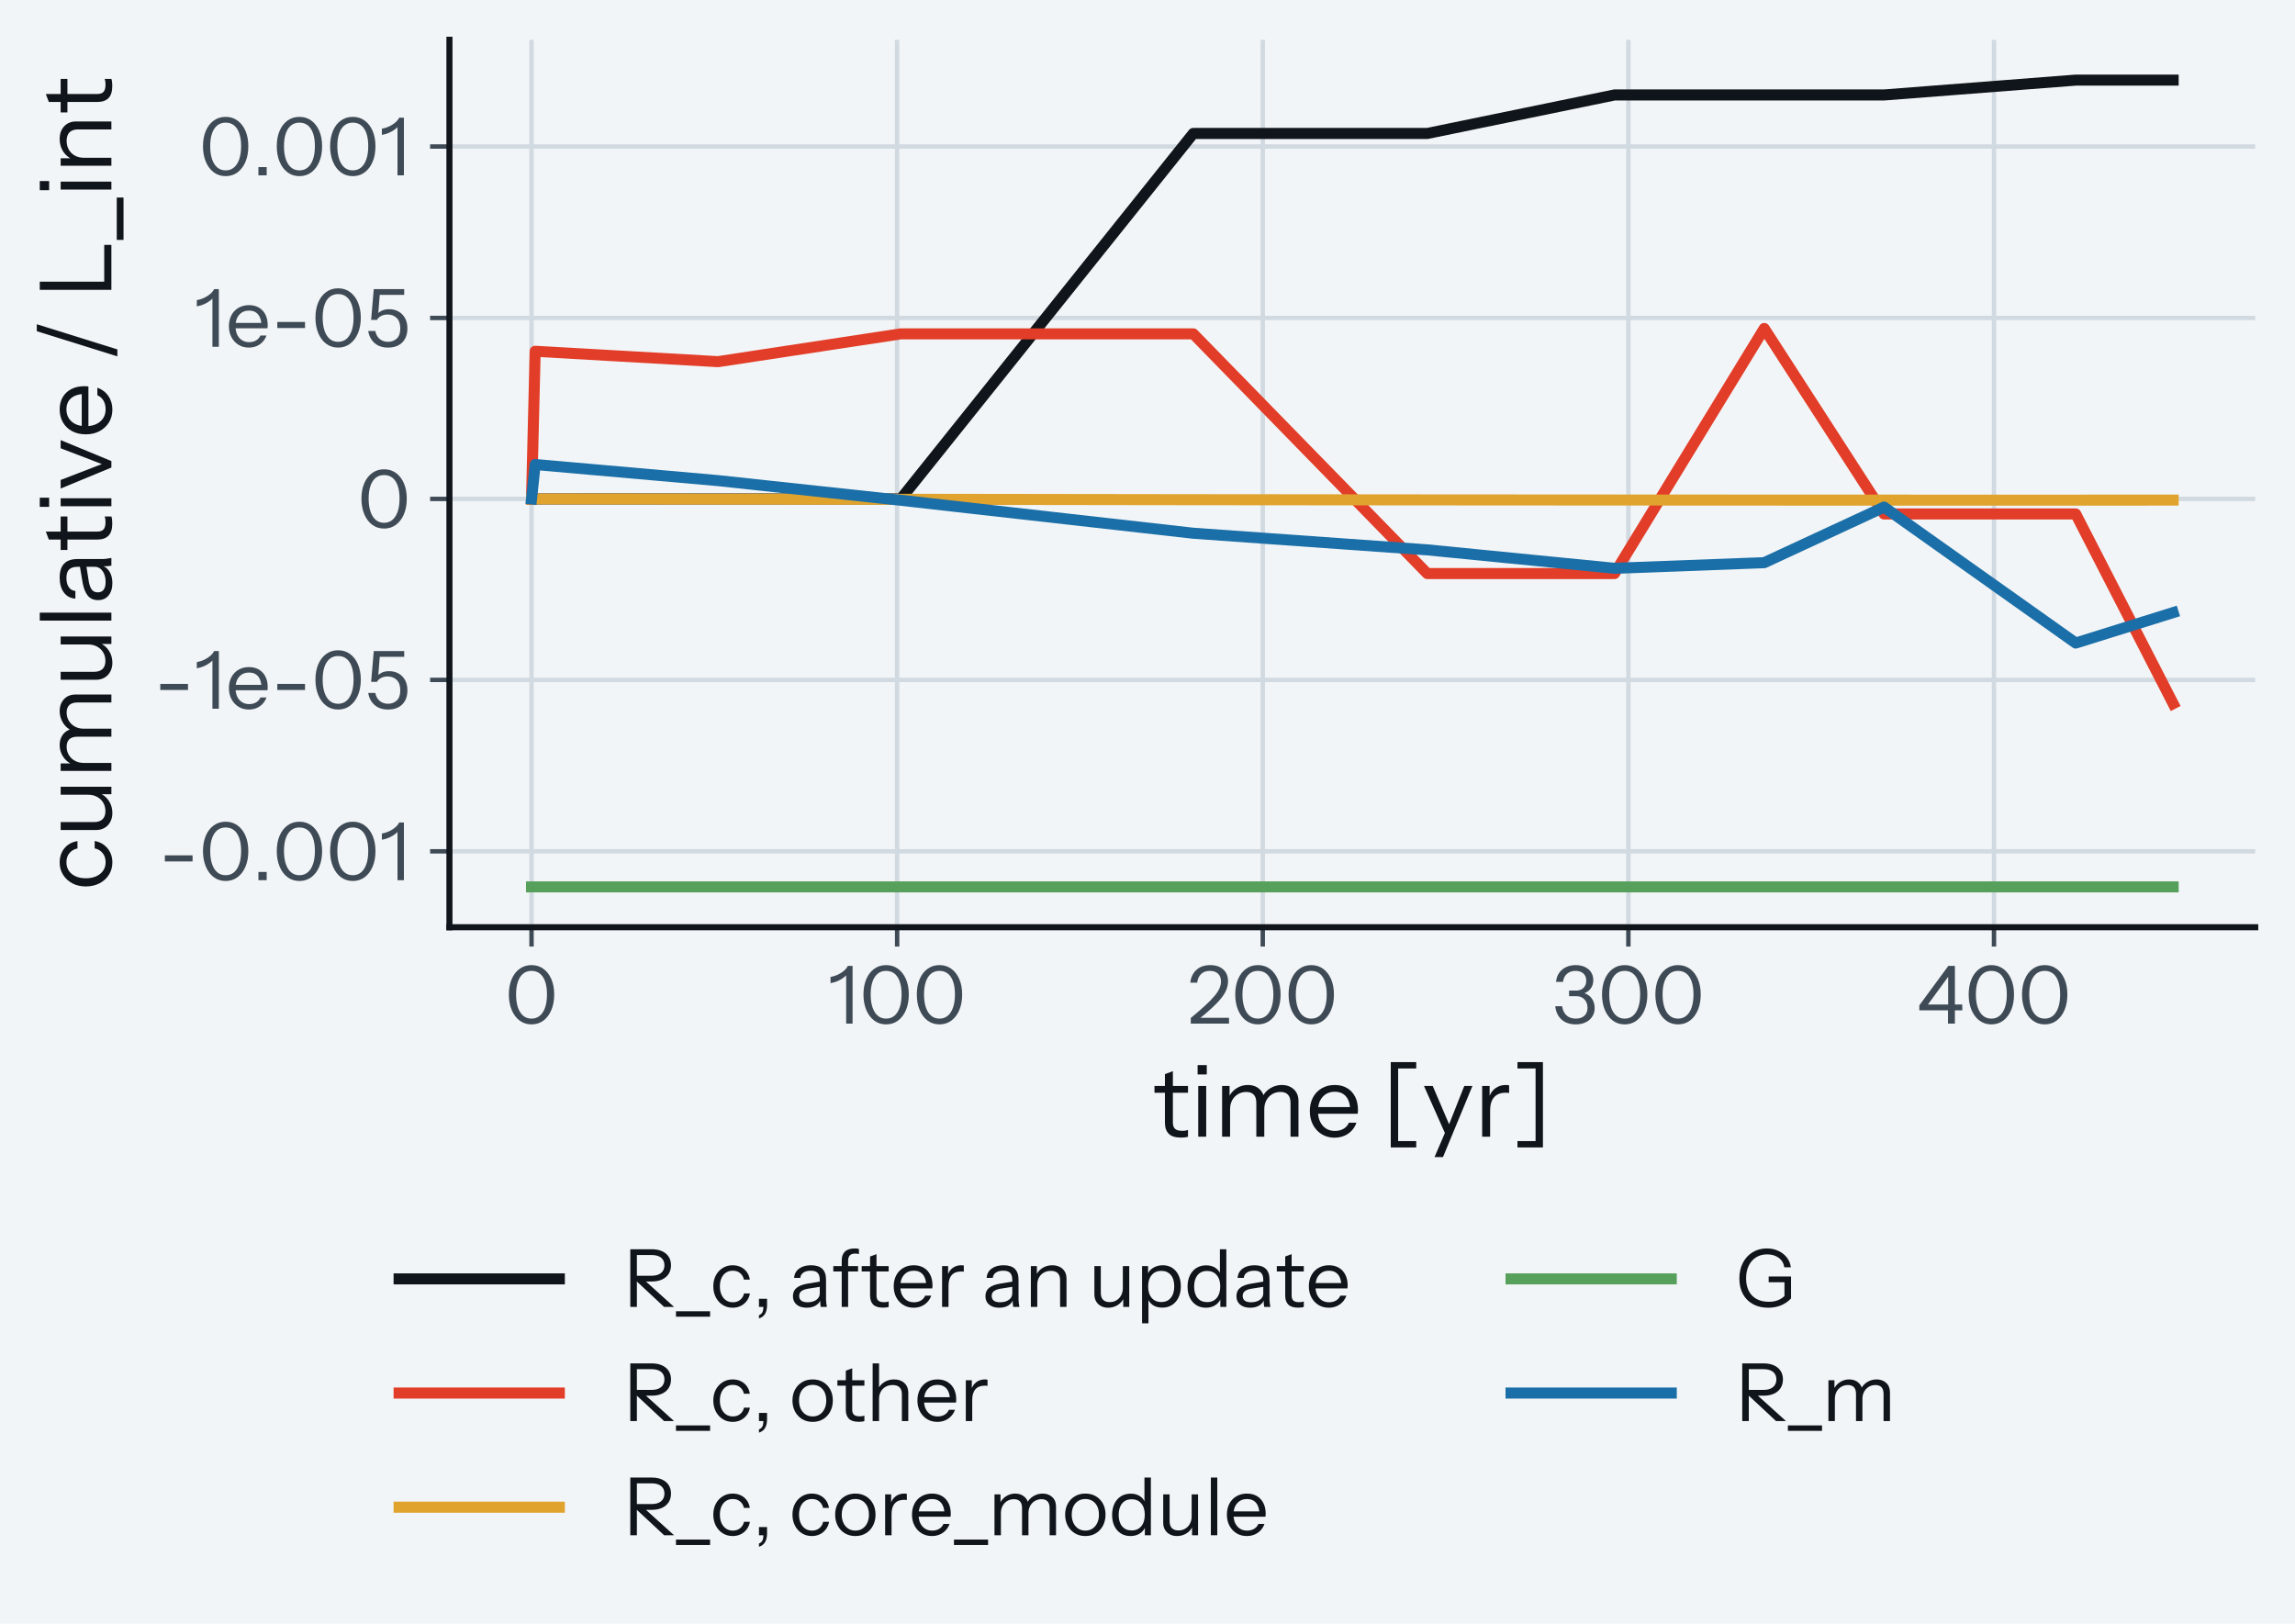
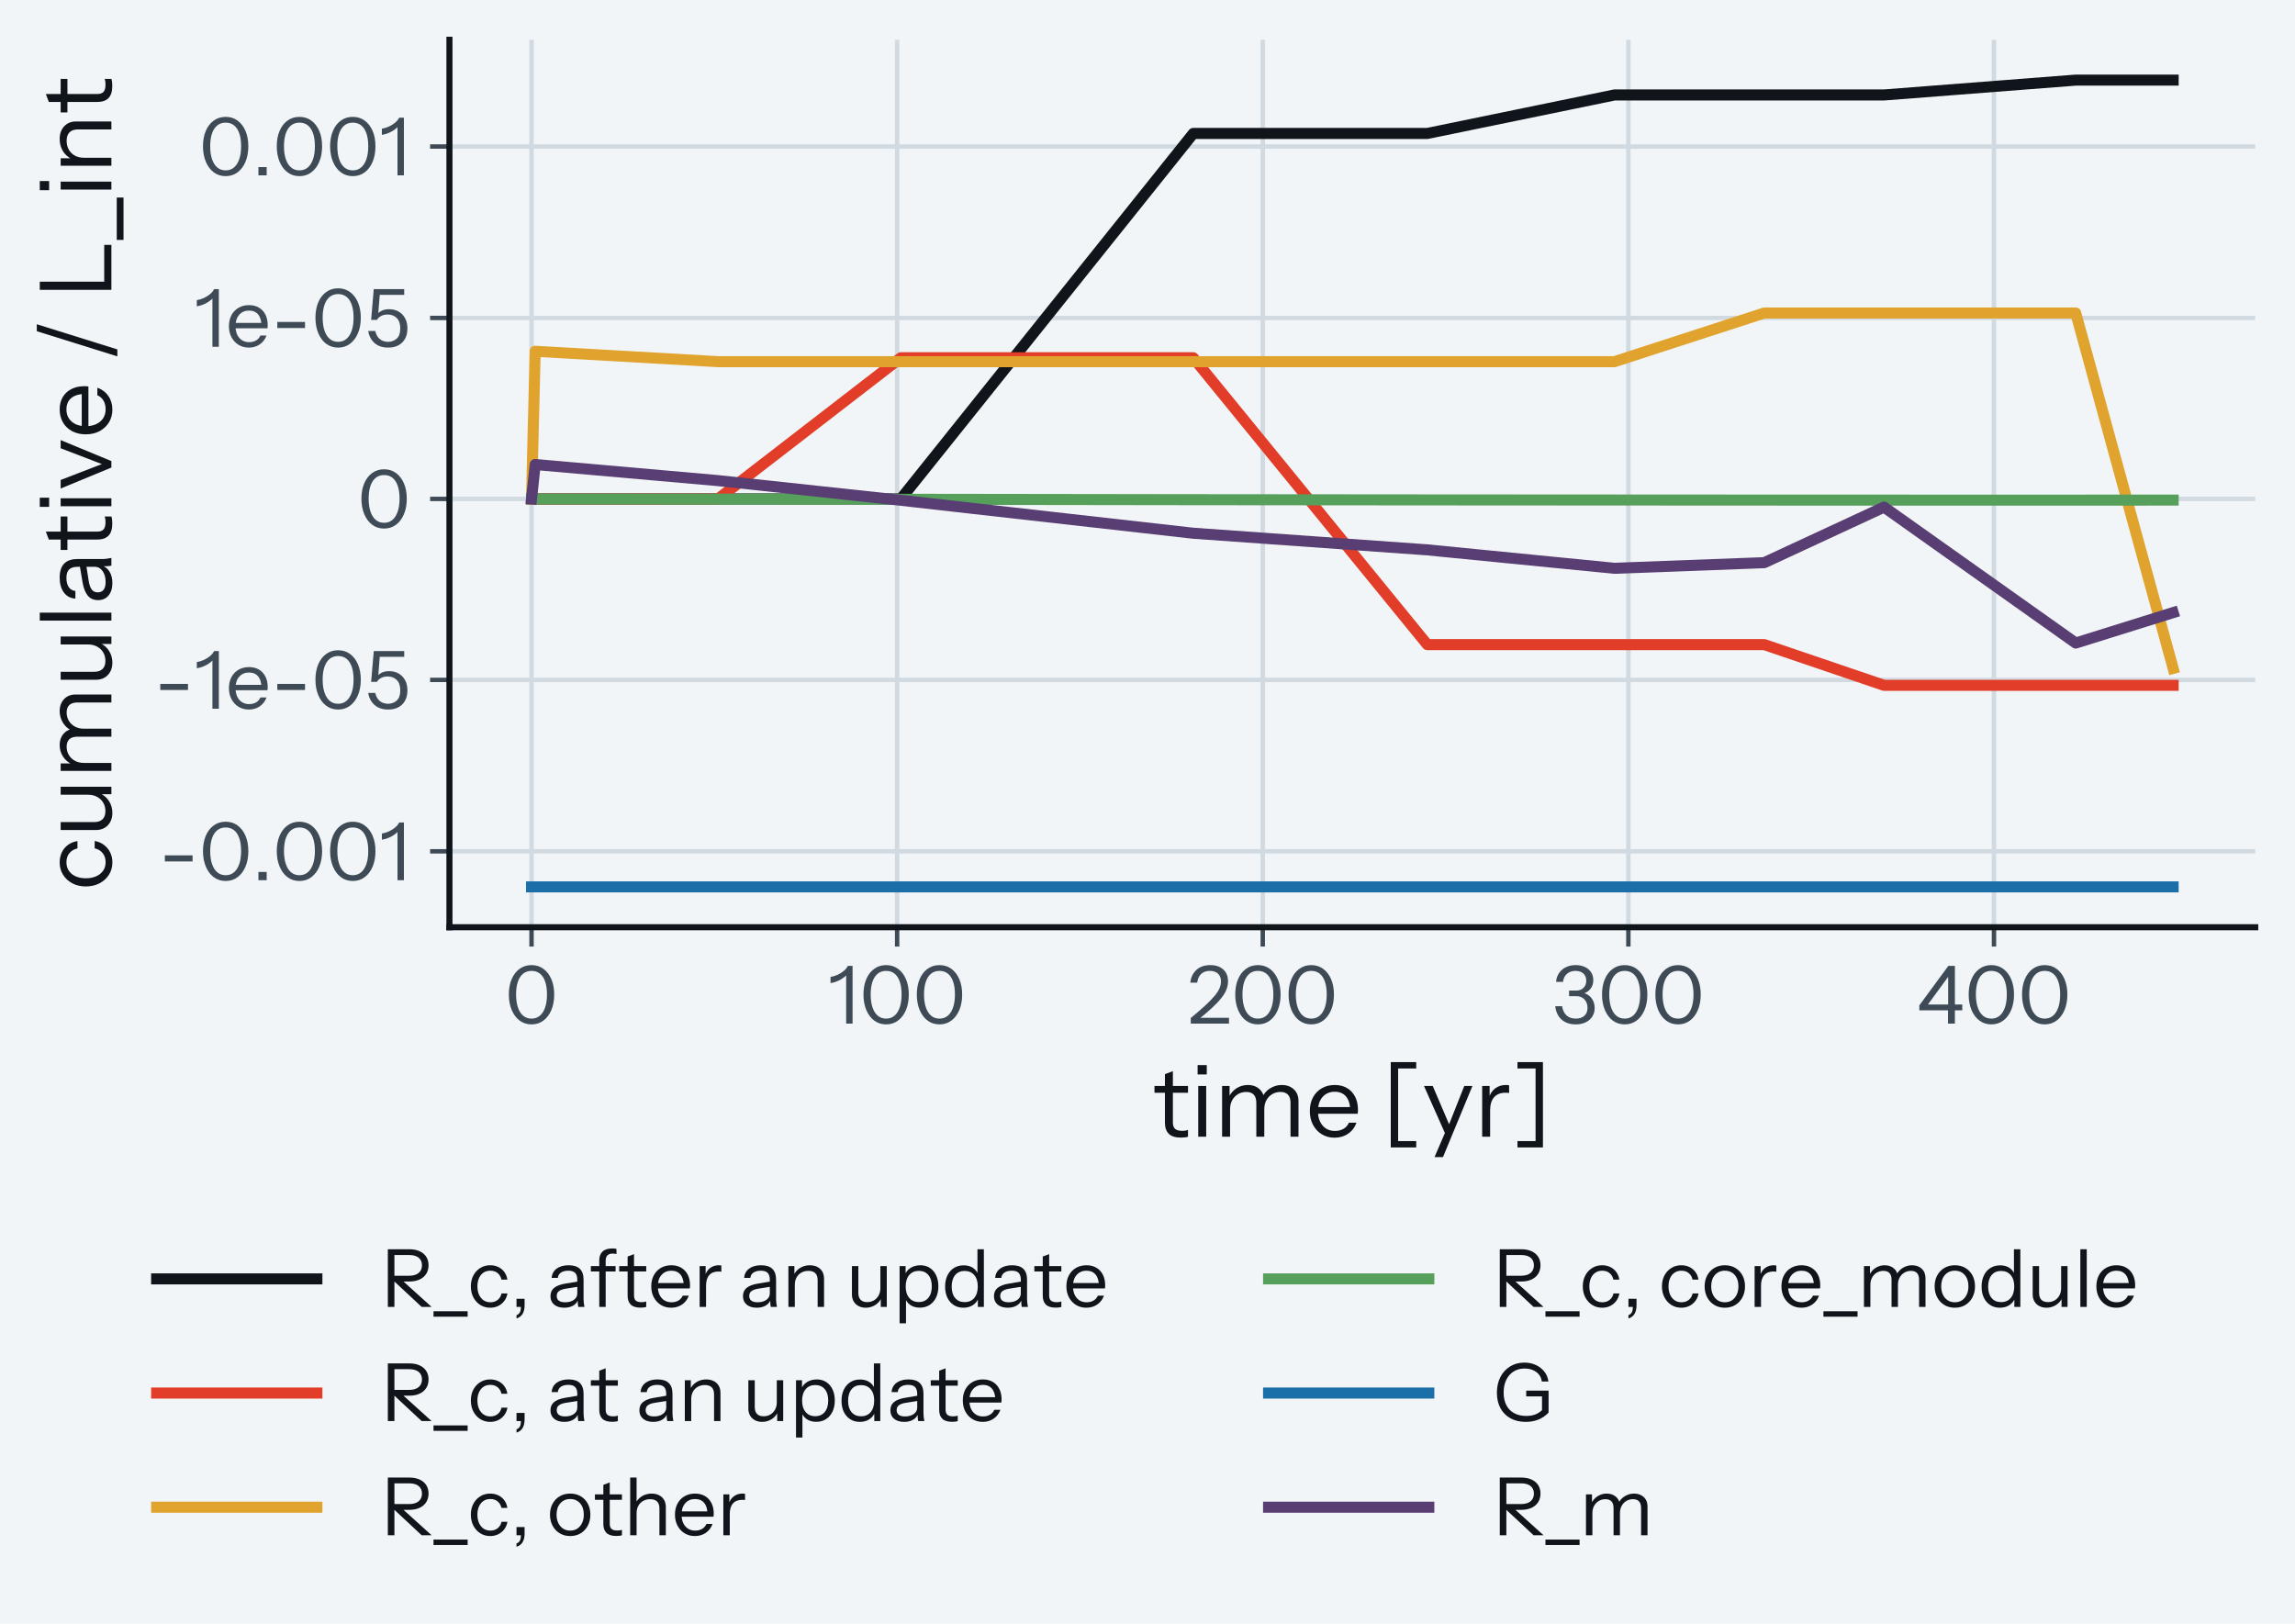
<svg xmlns="http://www.w3.org/2000/svg" xmlns:xlink="http://www.w3.org/1999/xlink" width="415.393pt" height="293.89pt" viewBox="0 0 415.393 293.89" version="1.1">
  <defs>
    <style type="text/css">*{stroke-linejoin: round; stroke-linecap: butt}</style>
  </defs>
  <g id="figure_1">
    <g id="patch_1">
      <path d="M 0 293.89  L 415.393 293.89  L 415.393 0  L 0 0  z " style="fill: #f2f5f7" />
    </g>
    <g id="axes_1">
      <g id="patch_2">
        <path d="M 81.35 167.822  L 408.193 167.822  L 408.193 7.2  L 81.35 7.2  z " style="fill: #f2f5f7" />
      </g>
      <g id="matplotlib.axis_1">
        <g id="xtick_1">
          <g id="line2d_1">
            <path d="M 96.206 167.822  L 96.206 7.2  " clip-path="url(#pb142c51e81)" style="fill: none; stroke: #d2dae1; stroke-width: 0.8; stroke-linecap: square" />
          </g>
          <g id="line2d_2">
            <defs>
              <path id="m2a301ba8c9" d="M 0 0  L 0 3.5  " style="stroke: #3e4a55; stroke-width: 0.8" />
            </defs>
            <g>
              <use xlink:href="#m2a301ba8c9" x="96.206" y="167.822" style="fill: #3e4a55; stroke: #3e4a55; stroke-width: 0.8" />
            </g>
          </g>
          <g id="text_1">
            <g style="fill: #3e4a55" transform="translate(91.37817 185.2618) scale(0.145 -0.145)">
              <defs>
                <path id="InstrumentSans-Regular-30" d="M 2131 -64  Q 1587 -64 1180 240  Q 774 544 547 1085  Q 320 1626 320 2323  Q 320 3021 544 3549  Q 768 4077 1177 4374  Q 1587 4672 2131 4672  Q 2675 4672 3081 4374  Q 3488 4077 3715 3549  Q 3942 3021 3942 2323  Q 3942 1619 3715 1081  Q 3488 544 3081 240  Q 2675 -64 2131 -64  z M 2131 397  Q 2522 397 2797 630  Q 3072 864 3219 1296  Q 3366 1728 3366 2330  Q 3366 2925 3222 3347  Q 3078 3770 2803 3990  Q 2528 4211 2131 4211  Q 1734 4211 1459 3987  Q 1184 3763 1040 3344  Q 896 2925 896 2330  Q 896 1728 1043 1293  Q 1190 858 1465 627  Q 1741 397 2131 397  z " transform="scale(0.015625)" />
              </defs>
              <use xlink:href="#InstrumentSans-Regular-30" />
            </g>
          </g>
        </g>
        <g id="xtick_2">
          <g id="line2d_3">
            <path d="M 162.382 167.822  L 162.382 7.2  " clip-path="url(#pb142c51e81)" style="fill: none; stroke: #d2dae1; stroke-width: 0.8; stroke-linecap: square" />
          </g>
          <g id="line2d_4">
            <g>
              <use xlink:href="#m2a301ba8c9" x="162.382" y="167.822" style="fill: #3e4a55; stroke: #3e4a55; stroke-width: 0.8" />
            </g>
          </g>
          <g id="text_2">
            <g style="fill: #3e4a55" transform="translate(149.8919 185.2618) scale(0.145 -0.145)">
              <defs>
                <path id="InstrumentSans-Regular-31" d="M 1440 0  L 1440 4083  L 1574 4051  Q 1498 3878 1280 3705  Q 1062 3533 777 3405  Q 493 3277 192 3232  L 192 3725  Q 493 3776 768 3904  Q 1043 4032 1257 4214  Q 1472 4397 1574 4608  L 1952 4608  L 1952 0  L 1440 0  z " transform="scale(0.015625)" />
              </defs>
              <use xlink:href="#InstrumentSans-Regular-31" />
              <use xlink:href="#InstrumentSans-Regular-30" transform="translate(39.09999 0)" />
              <use xlink:href="#InstrumentSans-Regular-30" transform="translate(105.7 0)" />
            </g>
          </g>
        </g>
        <g id="xtick_3">
          <g id="line2d_5">
            <path d="M 228.558 167.822  L 228.558 7.2  " clip-path="url(#pb142c51e81)" style="fill: none; stroke: #d2dae1; stroke-width: 0.8; stroke-linecap: square" />
          </g>
          <g id="line2d_6">
            <g>
              <use xlink:href="#m2a301ba8c9" x="228.558" y="167.822" style="fill: #3e4a55; stroke: #3e4a55; stroke-width: 0.8" />
            </g>
          </g>
          <g id="text_3">
            <g style="fill: #3e4a55" transform="translate(214.951 185.2618) scale(0.145 -0.145)">
              <defs>
                <path id="InstrumentSans-Regular-32" d="M 256 0  L 256 448  Q 947 1018 1411 1446  Q 1875 1875 2153 2208  Q 2432 2541 2550 2819  Q 2669 3098 2669 3366  Q 2669 3763 2432 3987  Q 2195 4211 1779 4211  Q 1350 4211 1088 3968  Q 826 3725 768 3270  L 218 3270  Q 282 3898 701 4285  Q 1120 4672 1818 4672  Q 2464 4672 2848 4326  Q 3232 3981 3232 3379  Q 3232 3053 3107 2726  Q 2982 2400 2697 2041  Q 2413 1683 1949 1251  Q 1485 819 800 275  L 678 461  L 3309 461  L 3309 0  L 256 0  z " transform="scale(0.015625)" />
              </defs>
              <use xlink:href="#InstrumentSans-Regular-32" />
              <use xlink:href="#InstrumentSans-Regular-30" transform="translate(54.49999 0)" />
              <use xlink:href="#InstrumentSans-Regular-30" transform="translate(121.1 0)" />
            </g>
          </g>
        </g>
        <g id="xtick_4">
          <g id="line2d_7">
            <path d="M 294.734 167.822  L 294.734 7.2  " clip-path="url(#pb142c51e81)" style="fill: none; stroke: #d2dae1; stroke-width: 0.8; stroke-linecap: square" />
          </g>
          <g id="line2d_8">
            <g>
              <use xlink:href="#m2a301ba8c9" x="294.734" y="167.822" style="fill: #3e4a55; stroke: #3e4a55; stroke-width: 0.8" />
            </g>
          </g>
          <g id="text_4">
            <g style="fill: #3e4a55" transform="translate(280.9164 185.2618) scale(0.145 -0.145)">
              <defs>
                <path id="InstrumentSans-Regular-33" d="M 1894 -64  Q 1434 -64 1085 105  Q 736 275 521 601  Q 307 928 256 1389  L 806 1389  Q 877 909 1158 653  Q 1440 397 1901 397  Q 2336 397 2585 627  Q 2835 858 2835 1254  Q 2835 1670 2592 1929  Q 2349 2189 1939 2189  L 1363 2189  L 1363 2637  L 1920 2637  Q 2291 2637 2512 2851  Q 2733 3066 2733 3424  Q 2733 3802 2499 4006  Q 2266 4211 1869 4211  Q 1478 4211 1203 3984  Q 928 3757 877 3334  L 320 3334  Q 358 3744 563 4041  Q 768 4339 1110 4505  Q 1453 4672 1882 4672  Q 2298 4672 2618 4525  Q 2938 4378 3117 4106  Q 3296 3834 3296 3469  Q 3296 3142 3149 2892  Q 3002 2643 2749 2502  Q 2496 2362 2170 2362  L 2131 2496  Q 2522 2496 2806 2333  Q 3091 2170 3248 1888  Q 3405 1606 3405 1235  Q 3405 851 3213 556  Q 3021 262 2681 99  Q 2342 -64 1894 -64  z " transform="scale(0.015625)" />
              </defs>
              <use xlink:href="#InstrumentSans-Regular-33" />
              <use xlink:href="#InstrumentSans-Regular-30" transform="translate(57.39999 0)" />
              <use xlink:href="#InstrumentSans-Regular-30" transform="translate(124 0)" />
            </g>
          </g>
        </g>
        <g id="xtick_5">
          <g id="line2d_9">
            <path d="M 360.911 167.822  L 360.911 7.2  " clip-path="url(#pb142c51e81)" style="fill: none; stroke: #d2dae1; stroke-width: 0.8; stroke-linecap: square" />
          </g>
          <g id="line2d_10">
            <g>
              <use xlink:href="#m2a301ba8c9" x="360.911" y="167.822" style="fill: #3e4a55; stroke: #3e4a55; stroke-width: 0.8" />
            </g>
          </g>
          <g id="text_5">
            <g style="fill: #3e4a55" transform="translate(346.9044 185.2618) scale(0.145 -0.145)">
              <defs>
                <path id="InstrumentSans-Regular-34" d="M 2509 0  L 2509 1216  L 2522 1344  L 2522 3974  L 2694 3974  L 749 1312  L 576 1523  L 3648 1523  L 3648 1062  L 218 1062  L 218 1459  L 2534 4608  L 3059 4608  L 3059 0  L 2509 0  z " transform="scale(0.015625)" />
              </defs>
              <use xlink:href="#InstrumentSans-Regular-34" />
              <use xlink:href="#InstrumentSans-Regular-30" transform="translate(59.99999 0)" />
              <use xlink:href="#InstrumentSans-Regular-30" transform="translate(126.6 0)" />
            </g>
          </g>
        </g>
        <g id="text_6">
          <g style="fill: #10151b" transform="translate(208.6548 205.7343) scale(0.18 -0.18)">
            <defs>
              <path id="InstrumentSans-Regular-74" d="M 1818 -58  Q 1274 -58 1027 188  Q 781 435 781 902  L 781 4026  L 1293 4218  L 1293 909  Q 1293 634 1433 506  Q 1574 378 1894 378  Q 2022 378 2115 394  Q 2208 410 2266 435  L 2266 0  Q 2202 -26 2083 -42  Q 1965 -58 1818 -58  z M 109 2829  L 109 3264  L 2266 3264  L 2266 2829  L 109 2829  z " transform="scale(0.015625)" />
              <path id="InstrumentSans-Regular-69" d="M 512 0  L 512 3264  L 1024 3264  L 1024 0  L 512 0  z M 472 4006  L 472 4608  L 1061 4608  L 1061 4006  L 472 4006  z " transform="scale(0.015625)" />
              <path id="InstrumentSans-Regular-6d" d="M 512 0  L 512 3264  L 992 3264  L 992 2496  L 1024 2496  L 1024 0  L 512 0  z M 2714 0  L 2714 2163  Q 2714 2534 2547 2707  Q 2381 2880 2067 2880  Q 1773 2880 1536 2739  Q 1299 2598 1161 2348  Q 1024 2099 1024 1766  L 941 2541  Q 1107 2906 1440 3117  Q 1773 3328 2163 3328  Q 2637 3328 2931 3049  Q 3226 2771 3226 2298  L 3226 0  L 2714 0  z M 4915 0  L 4915 2163  Q 4915 2534 4748 2707  Q 4582 2880 4269 2880  Q 3974 2880 3737 2739  Q 3501 2598 3363 2348  Q 3226 2099 3226 1766  L 3098 2541  Q 3264 2906 3609 3117  Q 3955 3328 4352 3328  Q 4826 3328 5126 3049  Q 5427 2771 5427 2298  L 5427 0  L 4915 0  z " transform="scale(0.015625)" />
              <path id="InstrumentSans-Regular-65" d="M 1850 -64  Q 1382 -64 1024 157  Q 666 378 461 762  Q 256 1146 256 1645  Q 256 2144 457 2525  Q 659 2906 1024 3117  Q 1389 3328 1862 3328  Q 2317 3328 2653 3129  Q 2989 2931 3171 2572  Q 3354 2214 3354 1728  Q 3354 1664 3350 1606  Q 3347 1549 3334 1478  L 640 1478  L 640 1907  L 3021 1907  L 2854 1670  Q 2854 2259 2595 2576  Q 2336 2893 1862 2893  Q 1376 2893 1078 2557  Q 781 2221 781 1651  Q 781 1069 1078 720  Q 1376 371 1875 371  Q 2189 371 2425 508  Q 2662 646 2771 902  L 3258 902  Q 3098 454 2723 195  Q 2349 -64 1850 -64  z " transform="scale(0.015625)" />
              <path id="InstrumentSans-Regular-20" transform="scale(0.015625)" />
              <path id="InstrumentSans-Regular-5b" d="M 576 -691  L 576 4800  L 2214 4800  L 2214 4390  L 1050 4390  L 1050 -282  L 2214 -282  L 2214 -691  L 576 -691  z " transform="scale(0.015625)" />
              <path id="InstrumentSans-Regular-79" d="M 794 -1312  L 1523 384  L 1638 563  L 2707 3264  L 3232 3264  L 1338 -1312  L 794 -1312  z M 1581 -32  L 115 3264  L 678 3264  L 1939 314  L 1581 -32  z " transform="scale(0.015625)" />
              <path id="InstrumentSans-Regular-72" d="M 512 0  L 512 3264  L 992 3264  L 992 2432  L 1024 2432  L 1024 0  L 512 0  z M 1024 1702  L 941 2477  Q 1056 2893 1350 3110  Q 1645 3328 2029 3328  Q 2189 3328 2246 3302  L 2246 2810  Q 2214 2822 2156 2825  Q 2099 2829 2016 2829  Q 1530 2829 1277 2537  Q 1024 2246 1024 1702  z " transform="scale(0.015625)" />
              <path id="InstrumentSans-Regular-5d" d="M 2022 4800  L 2022 -691  L 384 -691  L 384 -282  L 1549 -282  L 1549 4390  L 384 4390  L 384 4800  L 2022 4800  z " transform="scale(0.015625)" />
            </defs>
            <use xlink:href="#InstrumentSans-Regular-74" />
            <use xlink:href="#InstrumentSans-Regular-69" transform="translate(37.7 0)" />
            <use xlink:href="#InstrumentSans-Regular-6d" transform="translate(61.69998 0)" />
            <use xlink:href="#InstrumentSans-Regular-65" transform="translate(153.9 0)" />
            <use xlink:href="#InstrumentSans-Regular-20" transform="translate(210.3 0)" />
            <use xlink:href="#InstrumentSans-Regular-5b" transform="translate(230.2999 0)" />
            <use xlink:href="#InstrumentSans-Regular-79" transform="translate(270.8999 0)" />
            <use xlink:href="#InstrumentSans-Regular-72" transform="translate(323.1999 0)" />
            <use xlink:href="#InstrumentSans-Regular-5d" transform="translate(360.6999 0)" />
          </g>
        </g>
      </g>
      <g id="matplotlib.axis_2">
        <g id="ytick_1">
          <g id="line2d_11">
            <path d="M 81.35 154.087  L 408.193 154.087  " clip-path="url(#pb142c51e81)" style="fill: none; stroke: #d2dae1; stroke-width: 0.8; stroke-linecap: square" />
          </g>
          <g id="line2d_12">
            <defs>
              <path id="me776a80f98" d="M 0 0  L -3.5 0  " style="stroke: #3e4a55; stroke-width: 0.8" />
            </defs>
            <g>
              <use xlink:href="#me776a80f98" x="81.35" y="154.087" style="fill: #3e4a55; stroke: #3e4a55; stroke-width: 0.8" />
            </g>
          </g>
          <g id="text_7">
            <g style="fill: #3e4a55" transform="translate(28.67922 159.3072) scale(0.145 -0.145)">
              <defs>
                <path id="InstrumentSans-Regular-2d" d="M 512 1498  L 512 1984  L 2726 1984  L 2726 1498  L 512 1498  z " transform="scale(0.015625)" />
                <path id="InstrumentSans-Regular-2e" d="M 486 0  L 486 659  L 1146 659  L 1146 0  L 486 0  z " transform="scale(0.015625)" />
              </defs>
              <use xlink:href="#InstrumentSans-Regular-2d" />
              <use xlink:href="#InstrumentSans-Regular-30" transform="translate(50.59999 0)" />
              <use xlink:href="#InstrumentSans-Regular-2e" transform="translate(117.2 0)" />
              <use xlink:href="#InstrumentSans-Regular-30" transform="translate(142.7 0)" />
              <use xlink:href="#InstrumentSans-Regular-30" transform="translate(209.3 0)" />
              <use xlink:href="#InstrumentSans-Regular-31" transform="translate(275.8999 0)" />
            </g>
          </g>
        </g>
        <g id="ytick_2">
          <g id="line2d_13">
            <path d="M 81.35 123.056  L 408.193 123.056  " clip-path="url(#pb142c51e81)" style="fill: none; stroke: #d2dae1; stroke-width: 0.8; stroke-linecap: square" />
          </g>
          <g id="line2d_14">
            <g>
              <use xlink:href="#me776a80f98" x="81.35" y="123.056" style="fill: #3e4a55; stroke: #3e4a55; stroke-width: 0.8" />
            </g>
          </g>
          <g id="text_8">
            <g style="fill: #3e4a55" transform="translate(27.85 128.2763) scale(0.145 -0.145)">
              <defs>
                <path id="InstrumentSans-Regular-35" d="M 1869 -64  Q 1184 -64 774 304  Q 365 672 275 1261  L 838 1261  Q 922 845 1194 621  Q 1466 397 1856 397  Q 2266 397 2550 653  Q 2835 909 2835 1466  Q 2835 2022 2550 2300  Q 2266 2579 1830 2579  Q 1517 2579 1286 2451  Q 1056 2323 979 2150  L 506 2150  L 717 4608  L 3149 4608  L 3149 4147  L 1030 4147  L 1210 4339  L 1062 2483  L 941 2528  Q 1056 2720 1312 2861  Q 1568 3002 1939 3002  Q 2368 3002 2697 2816  Q 3027 2630 3216 2288  Q 3405 1946 3405 1466  Q 3405 986 3216 643  Q 3027 301 2684 118  Q 2342 -64 1869 -64  z " transform="scale(0.015625)" />
              </defs>
              <use xlink:href="#InstrumentSans-Regular-2d" />
              <use xlink:href="#InstrumentSans-Regular-31" transform="translate(50.59999 0)" />
              <use xlink:href="#InstrumentSans-Regular-65" transform="translate(89.69998 0)" />
              <use xlink:href="#InstrumentSans-Regular-2d" transform="translate(146.1 0)" />
              <use xlink:href="#InstrumentSans-Regular-30" transform="translate(196.7 0)" />
              <use xlink:href="#InstrumentSans-Regular-35" transform="translate(263.3 0)" />
            </g>
          </g>
        </g>
        <g id="ytick_3">
          <g id="line2d_15">
            <path d="M 81.35 90.302  L 408.193 90.302  " clip-path="url(#pb142c51e81)" style="fill: none; stroke: #d2dae1; stroke-width: 0.8; stroke-linecap: square" />
          </g>
          <g id="line2d_16">
            <g>
              <use xlink:href="#me776a80f98" x="81.35" y="90.302" style="fill: #3e4a55; stroke: #3e4a55; stroke-width: 0.8" />
            </g>
          </g>
          <g id="text_9">
            <g style="fill: #3e4a55" transform="translate(64.69359 95.52158) scale(0.145 -0.145)">
              <use xlink:href="#InstrumentSans-Regular-30" />
            </g>
          </g>
        </g>
        <g id="ytick_4">
          <g id="line2d_17">
            <path d="M 81.35 57.547  L 408.193 57.547  " clip-path="url(#pb142c51e81)" style="fill: none; stroke: #d2dae1; stroke-width: 0.8; stroke-linecap: square" />
          </g>
          <g id="line2d_18">
            <g>
              <use xlink:href="#me776a80f98" x="81.35" y="57.547" style="fill: #3e4a55; stroke: #3e4a55; stroke-width: 0.8" />
            </g>
          </g>
          <g id="text_10">
            <g style="fill: #3e4a55" transform="translate(35.18609 62.76682) scale(0.145 -0.145)">
              <use xlink:href="#InstrumentSans-Regular-31" />
              <use xlink:href="#InstrumentSans-Regular-65" transform="translate(39.09999 0)" />
              <use xlink:href="#InstrumentSans-Regular-2d" transform="translate(95.49998 0)" />
              <use xlink:href="#InstrumentSans-Regular-30" transform="translate(146.1 0)" />
              <use xlink:href="#InstrumentSans-Regular-35" transform="translate(212.7 0)" />
            </g>
          </g>
        </g>
        <g id="ytick_5">
          <g id="line2d_19">
            <path d="M 81.35 26.516  L 408.193 26.516  " clip-path="url(#pb142c51e81)" style="fill: none; stroke: #d2dae1; stroke-width: 0.8; stroke-linecap: square" />
          </g>
          <g id="line2d_20">
            <g>
              <use xlink:href="#me776a80f98" x="81.35" y="26.516" style="fill: #3e4a55; stroke: #3e4a55; stroke-width: 0.8" />
            </g>
          </g>
          <g id="text_11">
            <g style="fill: #3e4a55" transform="translate(36.01531 31.73599) scale(0.145 -0.145)">
              <use xlink:href="#InstrumentSans-Regular-30" />
              <use xlink:href="#InstrumentSans-Regular-2e" transform="translate(66.59999 0)" />
              <use xlink:href="#InstrumentSans-Regular-30" transform="translate(92.09998 0)" />
              <use xlink:href="#InstrumentSans-Regular-30" transform="translate(158.7 0)" />
              <use xlink:href="#InstrumentSans-Regular-31" transform="translate(225.3 0)" />
            </g>
          </g>
        </g>
        <g id="text_12">
          <g style="fill: #10151b" transform="translate(20.16 161.159) rotate(-90) scale(0.18 -0.18)">
            <defs>
              <path id="InstrumentSans-Regular-63" d="M 1805 -64  Q 1357 -64 1008 157  Q 659 378 457 765  Q 256 1152 256 1645  Q 256 2138 457 2515  Q 659 2893 1008 3110  Q 1357 3328 1798 3328  Q 2163 3328 2454 3187  Q 2746 3046 2934 2787  Q 3123 2528 3174 2182  L 2701 2182  Q 2637 2496 2406 2694  Q 2176 2893 1811 2893  Q 1498 2893 1267 2739  Q 1037 2586 909 2304  Q 781 2022 781 1645  Q 781 1267 909 979  Q 1037 691 1270 531  Q 1504 371 1818 371  Q 2170 371 2406 566  Q 2643 762 2707 1075  L 3181 1075  Q 3123 736 2928 477  Q 2733 218 2445 77  Q 2157 -64 1805 -64  z " transform="scale(0.015625)" />
              <path id="InstrumentSans-Regular-75" d="M 1574 -64  Q 1254 -64 1004 67  Q 755 198 614 438  Q 474 678 474 992  L 474 3264  L 986 3264  L 986 1126  Q 986 755 1168 569  Q 1350 384 1690 384  Q 1997 384 2233 525  Q 2470 666 2608 918  Q 2746 1171 2746 1498  L 2829 723  Q 2669 358 2329 147  Q 1990 -64 1574 -64  z M 2778 0  L 2778 768  L 2746 768  L 2746 3264  L 3258 3264  L 3258 0  L 2778 0  z " transform="scale(0.015625)" />
              <path id="InstrumentSans-Regular-6c" d="M 512 0  L 512 4608  L 1024 4608  L 1024 0  L 512 0  z " transform="scale(0.015625)" />
              <path id="InstrumentSans-Regular-61" d="M 2515 0  Q 2490 109 2480 249  Q 2470 390 2470 608  L 2438 608  L 2438 2170  Q 2438 2541 2268 2717  Q 2099 2893 1722 2893  Q 1350 2893 1129 2742  Q 909 2592 883 2317  L 390 2317  Q 422 2790 787 3059  Q 1152 3328 1741 3328  Q 2349 3328 2643 3040  Q 2938 2752 2938 2176  L 2938 608  Q 2938 467 2957 316  Q 2976 166 3008 0  L 2515 0  z M 1395 -64  Q 890 -64 592 182  Q 294 429 294 858  Q 294 1286 588 1523  Q 883 1760 1446 1856  L 2586 2048  L 2586 1626  L 1523 1459  Q 1165 1402 979 1267  Q 794 1133 794 877  Q 794 627 963 499  Q 1133 371 1466 371  Q 1894 371 2166 566  Q 2438 762 2438 1075  L 2522 621  Q 2419 294 2121 115  Q 1824 -64 1395 -64  z " transform="scale(0.015625)" />
              <path id="InstrumentSans-Regular-76" d="M 1466 0  L 115 3264  L 666 3264  L 1792 346  L 1587 346  L 2707 3264  L 3232 3264  L 1882 0  L 1466 0  z " transform="scale(0.015625)" />
              <path id="InstrumentSans-Regular-2f" d="M 384 -384  L 2003 4800  L 2451 4800  L 832 -384  L 384 -384  z " transform="scale(0.015625)" />
              <path id="InstrumentSans-Regular-4c" d="M 550 0  L 550 4608  L 1075 4608  L 1075 0  L 550 0  z M 819 0  L 819 461  L 3443 461  L 3443 0  L 819 0  z " transform="scale(0.015625)" />
              <path id="InstrumentSans-Regular-5f" d="M 0 -781  L 0 -346  L 2726 -346  L 2726 -781  L 0 -781  z " transform="scale(0.015625)" />
              <path id="InstrumentSans-Regular-6e" d="M 512 0  L 512 3264  L 992 3264  L 992 2496  L 1024 2496  L 1024 0  L 512 0  z M 2848 0  L 2848 2138  Q 2848 2509 2662 2694  Q 2477 2880 2112 2880  Q 1792 2880 1545 2739  Q 1299 2598 1161 2348  Q 1024 2099 1024 1766  L 941 2541  Q 1107 2906 1449 3117  Q 1792 3328 2227 3328  Q 2739 3328 3049 3037  Q 3360 2746 3360 2272  L 3360 0  L 2848 0  z " transform="scale(0.015625)" />
            </defs>
            <use xlink:href="#InstrumentSans-Regular-63" />
            <use xlink:href="#InstrumentSans-Regular-75" transform="translate(53.29999 0)" />
            <use xlink:href="#InstrumentSans-Regular-6d" transform="translate(112.2 0)" />
            <use xlink:href="#InstrumentSans-Regular-75" transform="translate(204.4 0)" />
            <use xlink:href="#InstrumentSans-Regular-6c" transform="translate(263.3 0)" />
            <use xlink:href="#InstrumentSans-Regular-61" transform="translate(287.2999 0)" />
            <use xlink:href="#InstrumentSans-Regular-74" transform="translate(340.5999 0)" />
            <use xlink:href="#InstrumentSans-Regular-69" transform="translate(378.2999 0)" />
            <use xlink:href="#InstrumentSans-Regular-76" transform="translate(402.2999 0)" />
            <use xlink:href="#InstrumentSans-Regular-65" transform="translate(454.5999 0)" />
            <use xlink:href="#InstrumentSans-Regular-20" transform="translate(510.9999 0)" />
            <use xlink:href="#InstrumentSans-Regular-2f" transform="translate(530.9999 0)" />
            <use xlink:href="#InstrumentSans-Regular-20" transform="translate(575.2999 0)" />
            <use xlink:href="#InstrumentSans-Regular-4c" transform="translate(595.2998 0)" />
            <use xlink:href="#InstrumentSans-Regular-5f" transform="translate(654.0998 0)" />
            <use xlink:href="#InstrumentSans-Regular-69" transform="translate(696.6998 0)" />
            <use xlink:href="#InstrumentSans-Regular-6e" transform="translate(720.6998 0)" />
            <use xlink:href="#InstrumentSans-Regular-74" transform="translate(780.5998 0)" />
          </g>
        </g>
      </g>
      <g id="line2d_21">
        <path d="M 96.206 90.302  L 96.868 90.302  L 129.956 90.302  L 163.044 90.302  L 215.985 24.156  L 258.338 24.156  L 292.22 17.187  L 319.325 17.187  L 341.01 17.187  L 375.705 14.501  L 393.337 14.501  " clip-path="url(#pb142c51e81)" style="fill: none; stroke: #10151b; stroke-width: 2; stroke-linecap: square" />
      </g>
      <g id="line2d_22">
-         <path d="M 96.206 90.302  L 96.868 63.577  L 129.956 65.459  L 163.044 60.427  L 215.985 60.427  L 258.338 103.812  L 292.22 103.812  L 319.325 59.45  L 341.01 93.022  L 375.705 93.022  L 393.337 127.349  " clip-path="url(#pb142c51e81)" style="fill: none; stroke: #e23d28; stroke-width: 2; stroke-linecap: square" />
+         <path d="M 96.206 90.302  L 96.868 90.302  L 129.956 90.302  L 163.044 64.754  L 215.985 64.754  L 258.338 116.667  L 292.22 116.667  L 319.325 116.667  L 341.01 124.04  L 375.705 124.04  L 393.337 124.04  " clip-path="url(#pb142c51e81)" style="fill: none; stroke: #e23d28; stroke-width: 2; stroke-linecap: square" />
      </g>
      <g id="line2d_23">
-         <path d="M 96.206 90.302  L 96.868 90.302  L 129.956 90.336  L 163.044 90.367  L 215.985 90.44  L 258.338 90.477  L 292.22 90.498  L 319.325 90.513  L 341.01 90.52  L 375.705 90.521  L 393.337 90.511  " clip-path="url(#pb142c51e81)" style="fill: none; stroke: #e0a32e; stroke-width: 2; stroke-linecap: square" />
+         <path d="M 96.206 90.302  L 96.868 63.577  L 129.956 65.459  L 163.044 65.459  L 215.985 65.459  L 258.338 65.459  L 292.22 65.459  L 319.325 56.656  L 341.01 56.656  L 375.705 56.656  L 393.337 120.97  " clip-path="url(#pb142c51e81)" style="fill: none; stroke: #e0a32e; stroke-width: 2; stroke-linecap: square" />
      </g>
      <g id="line2d_24">
-         <path d="M 96.206 160.521  L 96.868 160.521  L 129.956 160.521  L 163.044 160.521  L 215.985 160.521  L 258.338 160.521  L 292.22 160.521  L 319.325 160.521  L 341.01 160.521  L 375.705 160.521  L 393.337 160.521  " clip-path="url(#pb142c51e81)" style="fill: none; stroke: #57a05c; stroke-width: 2; stroke-linecap: square" />
+         <path d="M 96.206 90.302  L 96.868 90.302  L 129.956 90.336  L 163.044 90.367  L 215.985 90.44  L 258.338 90.477  L 292.22 90.498  L 319.325 90.513  L 341.01 90.52  L 375.705 90.521  L 393.337 90.511  " clip-path="url(#pb142c51e81)" style="fill: none; stroke: #57a05c; stroke-width: 2; stroke-linecap: square" />
      </g>
      <g id="line2d_25">
-         <path d="M 96.206 90.302  L 96.868 84.071  L 129.956 86.987  L 163.044 90.544  L 215.985 96.512  L 258.338 99.52  L 292.22 102.858  L 319.325 101.84  L 341.01 91.779  L 375.705 116.386  L 393.337 110.873  " clip-path="url(#pb142c51e81)" style="fill: none; stroke: #1b6fa8; stroke-width: 2; stroke-linecap: square" />
+         <path d="M 96.206 160.521  L 96.868 160.521  L 129.956 160.521  L 163.044 160.521  L 215.985 160.521  L 258.338 160.521  L 292.22 160.521  L 319.325 160.521  L 341.01 160.521  L 375.705 160.521  L 393.337 160.521  " clip-path="url(#pb142c51e81)" style="fill: none; stroke: #1b6fa8; stroke-width: 2; stroke-linecap: square" />
+       </g>
+       <g id="line2d_26">
+         <path d="M 96.206 90.302  L 96.868 84.071  L 129.956 86.987  L 163.044 90.544  L 215.985 96.512  L 258.338 99.52  L 292.22 102.858  L 319.325 101.84  L 341.01 91.779  L 375.705 116.386  L 393.337 110.873  " clip-path="url(#pb142c51e81)" style="fill: none; stroke: #593e74; stroke-width: 2; stroke-linecap: square" />
      </g>
      <g id="patch_3">
        <path d="M 81.35 167.822  L 81.35 7.2  " style="fill: none; stroke: #10151b; stroke-width: 1.1; stroke-linejoin: miter; stroke-linecap: square" />
      </g>
      <g id="patch_4">
        <path d="M 81.35 167.822  L 408.193 167.822  " style="fill: none; stroke: #10151b; stroke-width: 1.1; stroke-linejoin: miter; stroke-linecap: square" />
      </g>
    </g>
    <g id="legend_1">
-       <g id="line2d_26">
-         <path d="M 72.238 231.468  L 86.738 231.468  L 101.238 231.468  " style="fill: none; stroke: #10151b; stroke-width: 2; stroke-linecap: square" />
+       <g id="line2d_27">
+         <path d="M 28.353 231.468  L 42.853 231.468  L 57.353 231.468  " style="fill: none; stroke: #10151b; stroke-width: 2; stroke-linecap: square" />
      </g>
      <g id="text_13">
-         <g style="fill: #10151b" transform="translate(112.8383 236.5425) scale(0.145 -0.145)">
+         <g style="fill: #10151b" transform="translate(68.95319 236.5425) scale(0.145 -0.145)">
          <defs>
            <path id="InstrumentSans-Regular-52" d="M 550 0  L 550 4608  L 2253 4608  Q 2746 4608 3091 4448  Q 3437 4288 3619 4003  Q 3802 3718 3802 3328  Q 3802 2938 3619 2646  Q 3437 2355 3091 2192  Q 2746 2029 2253 2029  L 934 2029  L 934 2490  L 2234 2490  Q 2746 2490 3011 2714  Q 3277 2938 3277 3328  Q 3277 3712 3014 3929  Q 2752 4147 2234 4147  L 1075 4147  L 1075 0  L 550 0  z M 3251 0  L 800 2285  L 1517 2285  L 4045 0  L 3251 0  z " transform="scale(0.015625)" />
            <path id="InstrumentSans-Regular-2c" d="M 493 -922  L 493 -659  Q 678 -589 761 -438  Q 845 -288 845 19  L 1043 0  L 493 0  L 493 653  L 1139 653  L 1139 134  Q 1139 -275 985 -544  Q 832 -813 493 -922  z " transform="scale(0.015625)" />
            <path id="InstrumentSans-Regular-66" d="M 781 0  L 781 3725  Q 781 4173 1040 4422  Q 1299 4672 1830 4672  Q 1958 4672 2032 4659  Q 2106 4646 2157 4627  L 2157 4224  Q 2112 4237 2032 4249  Q 1952 4262 1862 4262  Q 1568 4262 1430 4115  Q 1293 3968 1293 3699  L 1293 0  L 781 0  z M 109 2829  L 109 3264  L 2086 3264  L 2086 2829  L 109 2829  z " transform="scale(0.015625)" />
            <path id="InstrumentSans-Regular-70" d="M 2125 -58  Q 1664 -58 1350 166  Q 1037 390 922 800  L 1024 813  L 1024 -1312  L 512 -1312  L 512 3264  L 992 3264  L 992 2502  L 922 2522  Q 1043 2899 1382 3113  Q 1722 3328 2170 3328  Q 2605 3328 2928 3117  Q 3251 2906 3430 2528  Q 3610 2150 3610 1645  Q 3610 1133 3424 749  Q 3238 365 2905 153  Q 2573 -58 2125 -58  z M 2048 390  Q 2534 390 2809 726  Q 3085 1062 3085 1645  Q 3085 2221 2809 2550  Q 2534 2880 2048 2880  Q 1562 2880 1280 2544  Q 998 2208 998 1626  Q 998 1056 1280 723  Q 1562 390 2048 390  z " transform="scale(0.015625)" />
            <path id="InstrumentSans-Regular-64" d="M 2886 0  L 2886 762  L 2950 742  Q 2829 371 2505 153  Q 2182 -64 1734 -64  Q 1293 -64 963 147  Q 634 358 451 736  Q 269 1114 269 1619  Q 269 2131 454 2515  Q 640 2899 973 3110  Q 1306 3322 1754 3322  Q 2214 3322 2528 3098  Q 2842 2874 2957 2464  L 2854 2451  L 2854 4608  L 3366 4608  L 3366 0  L 2886 0  z M 1830 384  Q 2323 384 2601 720  Q 2880 1056 2880 1638  Q 2880 2208 2598 2541  Q 2317 2874 1830 2874  Q 1344 2874 1069 2541  Q 794 2208 794 1619  Q 794 1043 1069 713  Q 1344 384 1830 384  z " transform="scale(0.015625)" />
          </defs>
          <use xlink:href="#InstrumentSans-Regular-52" />
          <use xlink:href="#InstrumentSans-Regular-5f" transform="translate(65.59999 0)" />
          <use xlink:href="#InstrumentSans-Regular-63" transform="translate(108.2 0)" />
          <use xlink:href="#InstrumentSans-Regular-2c" transform="translate(161.5 0)" />
          <use xlink:href="#InstrumentSans-Regular-20" transform="translate(187 0)" />
          <use xlink:href="#InstrumentSans-Regular-61" transform="translate(206.9999 0)" />
          <use xlink:href="#InstrumentSans-Regular-66" transform="translate(260.2999 0)" />
          <use xlink:href="#InstrumentSans-Regular-74" transform="translate(295.6999 0)" />
          <use xlink:href="#InstrumentSans-Regular-65" transform="translate(333.3999 0)" />
          <use xlink:href="#InstrumentSans-Regular-72" transform="translate(389.7999 0)" />
          <use xlink:href="#InstrumentSans-Regular-20" transform="translate(427.2999 0)" />
          <use xlink:href="#InstrumentSans-Regular-61" transform="translate(447.2999 0)" />
          <use xlink:href="#InstrumentSans-Regular-6e" transform="translate(500.5999 0)" />
          <use xlink:href="#InstrumentSans-Regular-20" transform="translate(560.4999 0)" />
          <use xlink:href="#InstrumentSans-Regular-75" transform="translate(580.4998 0)" />
          <use xlink:href="#InstrumentSans-Regular-70" transform="translate(639.3998 0)" />
          <use xlink:href="#InstrumentSans-Regular-64" transform="translate(699.9998 0)" />
          <use xlink:href="#InstrumentSans-Regular-61" transform="translate(760.5998 0)" />
          <use xlink:href="#InstrumentSans-Regular-74" transform="translate(813.8998 0)" />
          <use xlink:href="#InstrumentSans-Regular-65" transform="translate(851.5998 0)" />
        </g>
      </g>
-       <g id="line2d_27">
-         <path d="M 72.238 252.13  L 86.738 252.13  L 101.238 252.13  " style="fill: none; stroke: #e23d28; stroke-width: 2; stroke-linecap: square" />
+       <g id="line2d_28">
+         <path d="M 28.353 252.13  L 42.853 252.13  L 57.353 252.13  " style="fill: none; stroke: #e23d28; stroke-width: 2; stroke-linecap: square" />
      </g>
      <g id="text_14">
-         <g style="fill: #10151b" transform="translate(112.8383 257.205) scale(0.145 -0.145)">
+         <g style="fill: #10151b" transform="translate(68.95319 257.205) scale(0.145 -0.145)">
+           <use xlink:href="#InstrumentSans-Regular-52" />
+           <use xlink:href="#InstrumentSans-Regular-5f" transform="translate(65.59999 0)" />
+           <use xlink:href="#InstrumentSans-Regular-63" transform="translate(108.2 0)" />
+           <use xlink:href="#InstrumentSans-Regular-2c" transform="translate(161.5 0)" />
+           <use xlink:href="#InstrumentSans-Regular-20" transform="translate(187 0)" />
+           <use xlink:href="#InstrumentSans-Regular-61" transform="translate(206.9999 0)" />
+           <use xlink:href="#InstrumentSans-Regular-74" transform="translate(260.2999 0)" />
+           <use xlink:href="#InstrumentSans-Regular-20" transform="translate(297.9999 0)" />
+           <use xlink:href="#InstrumentSans-Regular-61" transform="translate(317.9999 0)" />
+           <use xlink:href="#InstrumentSans-Regular-6e" transform="translate(371.2999 0)" />
+           <use xlink:href="#InstrumentSans-Regular-20" transform="translate(431.1999 0)" />
+           <use xlink:href="#InstrumentSans-Regular-75" transform="translate(451.1999 0)" />
+           <use xlink:href="#InstrumentSans-Regular-70" transform="translate(510.0999 0)" />
+           <use xlink:href="#InstrumentSans-Regular-64" transform="translate(570.6999 0)" />
+           <use xlink:href="#InstrumentSans-Regular-61" transform="translate(631.2998 0)" />
+           <use xlink:href="#InstrumentSans-Regular-74" transform="translate(684.5998 0)" />
+           <use xlink:href="#InstrumentSans-Regular-65" transform="translate(722.2998 0)" />
+         </g>
+       </g>
+       <g id="line2d_29">
+         <path d="M 28.353 272.793  L 42.853 272.793  L 57.353 272.793  " style="fill: none; stroke: #e0a32e; stroke-width: 2; stroke-linecap: square" />
+       </g>
+       <g id="text_15">
+         <g style="fill: #10151b" transform="translate(68.95319 277.8675) scale(0.145 -0.145)">
          <defs>
            <path id="InstrumentSans-Regular-6f" d="M 1869 -64  Q 1389 -64 1024 160  Q 659 384 457 771  Q 256 1158 256 1645  Q 256 2138 461 2515  Q 666 2893 1027 3110  Q 1389 3328 1869 3328  Q 2355 3328 2716 3110  Q 3078 2893 3280 2515  Q 3482 2138 3482 1645  Q 3482 1158 3280 771  Q 3078 384 2716 160  Q 2355 -64 1869 -64  z M 1869 371  Q 2202 371 2445 534  Q 2688 698 2822 986  Q 2957 1274 2957 1651  Q 2957 2214 2659 2553  Q 2362 2893 1869 2893  Q 1382 2893 1081 2553  Q 781 2214 781 1651  Q 781 1274 915 986  Q 1050 698 1296 534  Q 1542 371 1869 371  z " transform="scale(0.015625)" />
            <path id="InstrumentSans-Regular-68" d="M 512 0  L 512 4608  L 1024 4608  L 1024 0  L 512 0  z M 2848 0  L 2848 2138  Q 2848 2509 2662 2694  Q 2477 2880 2112 2880  Q 1792 2880 1545 2739  Q 1299 2598 1161 2348  Q 1024 2099 1024 1766  L 941 2541  Q 1107 2906 1449 3117  Q 1792 3328 2227 3328  Q 2739 3328 3049 3037  Q 3360 2746 3360 2272  L 3360 0  L 2848 0  z " transform="scale(0.015625)" />
          </defs>
          <use xlink:href="#InstrumentSans-Regular-52" />
          <use xlink:href="#InstrumentSans-Regular-5f" transform="translate(65.59999 0)" />
          <use xlink:href="#InstrumentSans-Regular-63" transform="translate(108.2 0)" />
          <use xlink:href="#InstrumentSans-Regular-2c" transform="translate(161.5 0)" />
          <use xlink:href="#InstrumentSans-Regular-20" transform="translate(187 0)" />
          <use xlink:href="#InstrumentSans-Regular-6f" transform="translate(206.9999 0)" />
          <use xlink:href="#InstrumentSans-Regular-74" transform="translate(265.3999 0)" />
          <use xlink:href="#InstrumentSans-Regular-68" transform="translate(303.0999 0)" />
          <use xlink:href="#InstrumentSans-Regular-65" transform="translate(362.9999 0)" />
          <use xlink:href="#InstrumentSans-Regular-72" transform="translate(419.3999 0)" />
        </g>
      </g>
-       <g id="line2d_28">
-         <path d="M 72.238 272.793  L 86.738 272.793  L 101.238 272.793  " style="fill: none; stroke: #e0a32e; stroke-width: 2; stroke-linecap: square" />
-       </g>
-       <g id="text_15">
-         <g style="fill: #10151b" transform="translate(112.8383 277.8675) scale(0.145 -0.145)">
+       <g id="line2d_30">
+         <path d="M 229.613 231.468  L 244.113 231.468  L 258.613 231.468  " style="fill: none; stroke: #57a05c; stroke-width: 2; stroke-linecap: square" />
+       </g>
+       <g id="text_16">
+         <g style="fill: #10151b" transform="translate(270.2132 236.5425) scale(0.145 -0.145)">
          <use xlink:href="#InstrumentSans-Regular-52" />
          <use xlink:href="#InstrumentSans-Regular-5f" transform="translate(65.59999 0)" />
          <use xlink:href="#InstrumentSans-Regular-63" transform="translate(108.2 0)" />
          <use xlink:href="#InstrumentSans-Regular-2c" transform="translate(161.5 0)" />
          <use xlink:href="#InstrumentSans-Regular-20" transform="translate(187 0)" />
          <use xlink:href="#InstrumentSans-Regular-63" transform="translate(206.9999 0)" />
          <use xlink:href="#InstrumentSans-Regular-6f" transform="translate(260.2999 0)" />
          <use xlink:href="#InstrumentSans-Regular-72" transform="translate(318.6999 0)" />
          <use xlink:href="#InstrumentSans-Regular-65" transform="translate(356.1999 0)" />
          <use xlink:href="#InstrumentSans-Regular-5f" transform="translate(412.5999 0)" />
          <use xlink:href="#InstrumentSans-Regular-6d" transform="translate(455.1999 0)" />
          <use xlink:href="#InstrumentSans-Regular-6f" transform="translate(547.3999 0)" />
          <use xlink:href="#InstrumentSans-Regular-64" transform="translate(605.7999 0)" />
          <use xlink:href="#InstrumentSans-Regular-75" transform="translate(666.3999 0)" />
          <use xlink:href="#InstrumentSans-Regular-6c" transform="translate(725.2998 0)" />
          <use xlink:href="#InstrumentSans-Regular-65" transform="translate(749.2998 0)" />
        </g>
      </g>
-       <g id="line2d_29">
-         <path d="M 273.498 231.468  L 287.998 231.468  L 302.498 231.468  " style="fill: none; stroke: #57a05c; stroke-width: 2; stroke-linecap: square" />
-       </g>
-       <g id="text_16">
-         <g style="fill: #10151b" transform="translate(314.0983 236.5425) scale(0.145 -0.145)">
+       <g id="line2d_31">
+         <path d="M 229.613 252.13  L 244.113 252.13  L 258.613 252.13  " style="fill: none; stroke: #1b6fa8; stroke-width: 2; stroke-linecap: square" />
+       </g>
+       <g id="text_17">
+         <g style="fill: #10151b" transform="translate(270.2132 257.205) scale(0.145 -0.145)">
          <defs>
            <path id="InstrumentSans-Regular-47" d="M 2624 -64  Q 1920 -64 1401 224  Q 883 512 601 1033  Q 320 1555 320 2266  Q 320 2976 598 3517  Q 877 4058 1373 4365  Q 1869 4672 2515 4672  Q 3021 4672 3433 4480  Q 3846 4288 4112 3949  Q 4378 3610 4435 3162  L 3910 3162  Q 3846 3635 3472 3916  Q 3098 4198 2534 4198  Q 2029 4198 1651 3958  Q 1274 3718 1066 3289  Q 858 2861 858 2278  Q 858 1696 1072 1277  Q 1286 858 1692 634  Q 2099 410 2669 410  Q 3059 410 3366 522  Q 3674 634 3923 870  L 4448 678  Q 4096 307 3638 121  Q 3181 -64 2624 -64  z M 3923 678  L 3923 2170  L 4122 1971  L 2662 1971  L 2662 2432  L 4448 2432  L 4448 678  L 3923 678  z " transform="scale(0.015625)" />
          </defs>
          <use xlink:href="#InstrumentSans-Regular-47" />
        </g>
      </g>
-       <g id="line2d_30">
-         <path d="M 273.498 252.13  L 287.998 252.13  L 302.498 252.13  " style="fill: none; stroke: #1b6fa8; stroke-width: 2; stroke-linecap: square" />
-       </g>
-       <g id="text_17">
-         <g style="fill: #10151b" transform="translate(314.0983 257.205) scale(0.145 -0.145)">
+       <g id="line2d_32">
+         <path d="M 229.613 272.793  L 244.113 272.793  L 258.613 272.793  " style="fill: none; stroke: #593e74; stroke-width: 2; stroke-linecap: square" />
+       </g>
+       <g id="text_18">
+         <g style="fill: #10151b" transform="translate(270.2132 277.8675) scale(0.145 -0.145)">
          <use xlink:href="#InstrumentSans-Regular-52" />
          <use xlink:href="#InstrumentSans-Regular-5f" transform="translate(65.59999 0)" />
          <use xlink:href="#InstrumentSans-Regular-6d" transform="translate(108.2 0)" />
        </g>
      </g>
    </g>
  </g>
  <defs>
    <clipPath id="pb142c51e81">
      <rect x="81.35" y="7.2" width="326.844" height="160.622" />
    </clipPath>
  </defs>
</svg>
